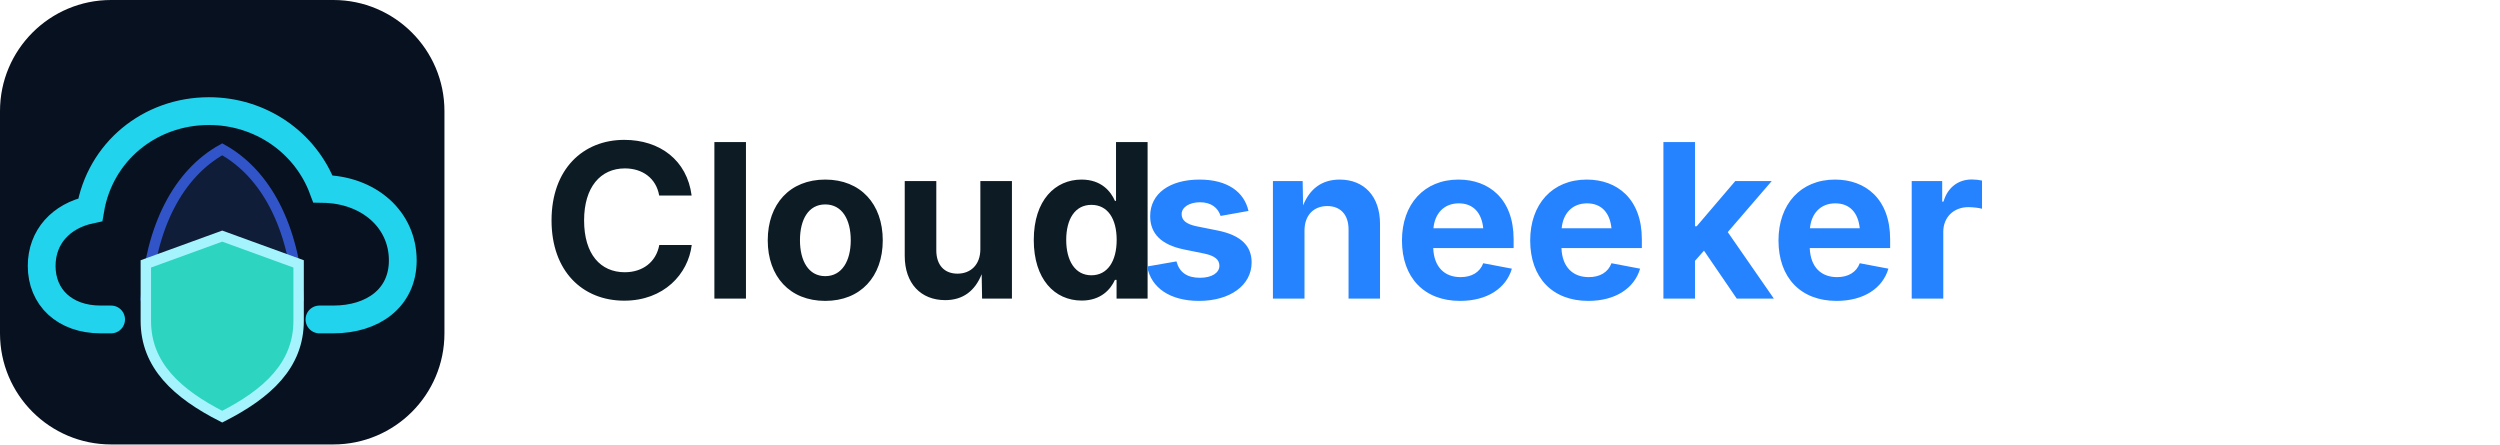
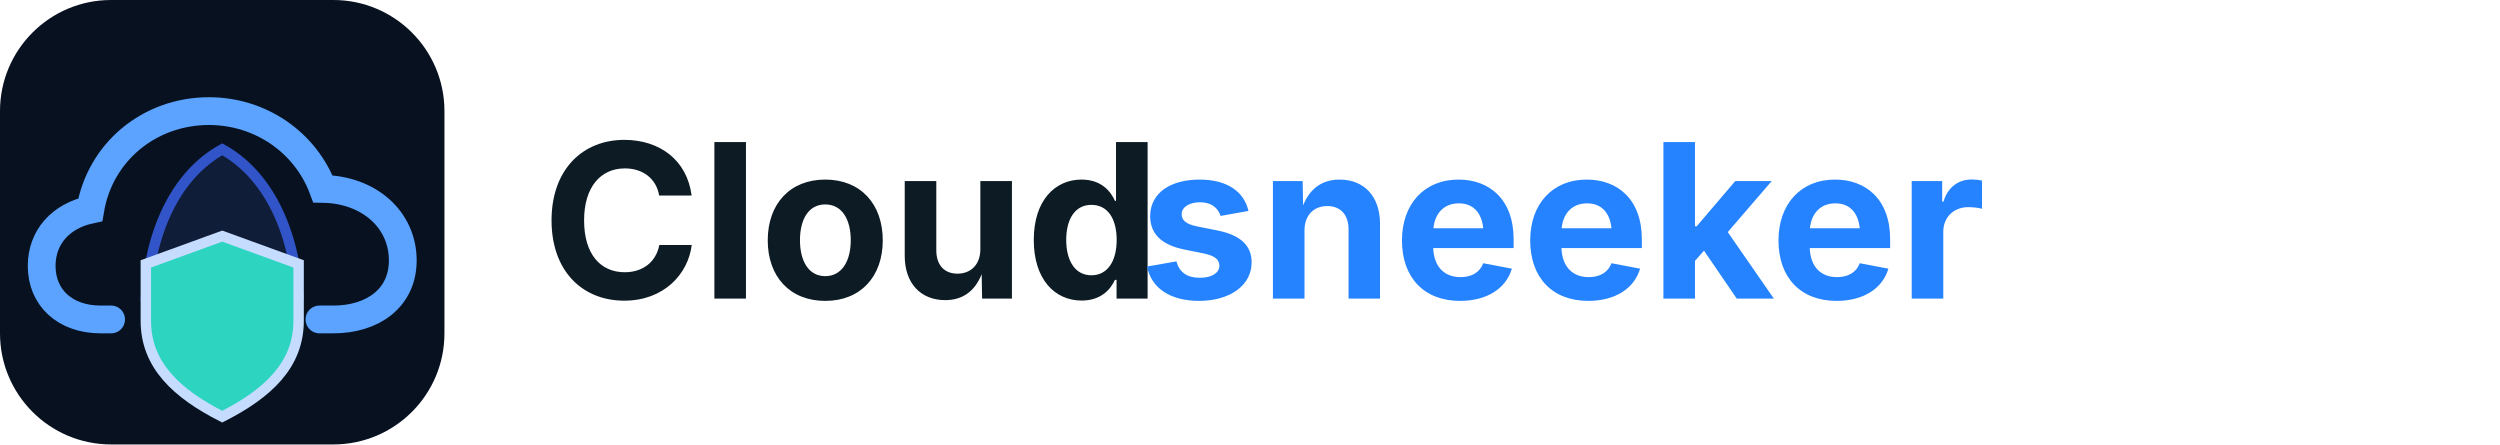
<svg xmlns="http://www.w3.org/2000/svg" viewBox="0 0 360 64" role="img" aria-label="Cloudsneeker">
  <defs>
    <linearGradient id="cloud" x1="8" y1="18" x2="56" y2="47">
-       <stop stop-color="#22D3EE" />
+       <stop stop-color="#5BA3FF" />
      <stop offset=".52" stop-color="#2583FF" />
-       <stop offset="1" stop-color="#8B5CF6" />
+       <stop offset="1" stop-color="#0D9488" />
    </linearGradient>
    <linearGradient id="shield" x1="23" y1="37" x2="43" y2="58">
      <stop stop-color="#2DD4BF" />
      <stop offset=".5" stop-color="#2583FF" />
-       <stop offset="1" stop-color="#8B5CF6" />
+       <stop offset="1" stop-color="#1A6AE6" />
    </linearGradient>
  </defs>
  <rect width="64" height="64" rx="16" fill="#07111F" />
  <path d="M16 46h-1.5C9.3 46 6 42.8 6 38.3c0-4.2 2.8-7.2 7-8.1C14.4 21.9 21.5 16 30.1 16c7.4 0 13.9 4.5 16.4 11.2C53.1 27.3 58 31.6 58 37.5 58 42.9 53.7 46 48 46h-2" fill="none" stroke="url(#cloud)" stroke-width="4" stroke-linecap="round" />
  <path d="M21 43c.7-10.4 4.7-18 11-21.5C38.3 25 42.3 32.6 43 43l-5.8 8H26.8L21 43Z" fill="#101D38" stroke="#3155C8" stroke-width="1.5" />
-   <path d="m26.5 37 4 1.2-4.4 1.2M37.5 37l-4 1.2 4.4 1.2" fill="none" stroke="#67E8F9" stroke-width="1.8" stroke-linecap="round" />
-   <path d="m32 34 11 4v8.2c0 6.4-4.5 10.5-11 13.8-6.5-3.3-11-7.4-11-13.8V38l11-4Z" fill="url(#shield)" stroke="#A5F3FC" stroke-width="1.5" />
+   <path d="m26.5 37 4 1.2-4.4 1.2M37.5 37l-4 1.2 4.4 1.2" fill="none" stroke="#7EB8FF" stroke-width="1.8" stroke-linecap="round" />
+   <path d="m32 34 11 4v8.2c0 6.4-4.5 10.5-11 13.8-6.5-3.3-11-7.4-11-13.8V38l11-4Z" fill="url(#shield)" stroke="#C5DCFF" stroke-width="1.5" />
  <text x="78" y="43" font-family="Inter, Segoe UI, Arial, sans-serif" font-size="31" font-weight="750" fill="#0C1B24">Cloud</text>
  <text x="164" y="43" font-family="Inter, Segoe UI, Arial, sans-serif" font-size="31" font-weight="750" fill="#2583FF">sneeker</text>
</svg>
